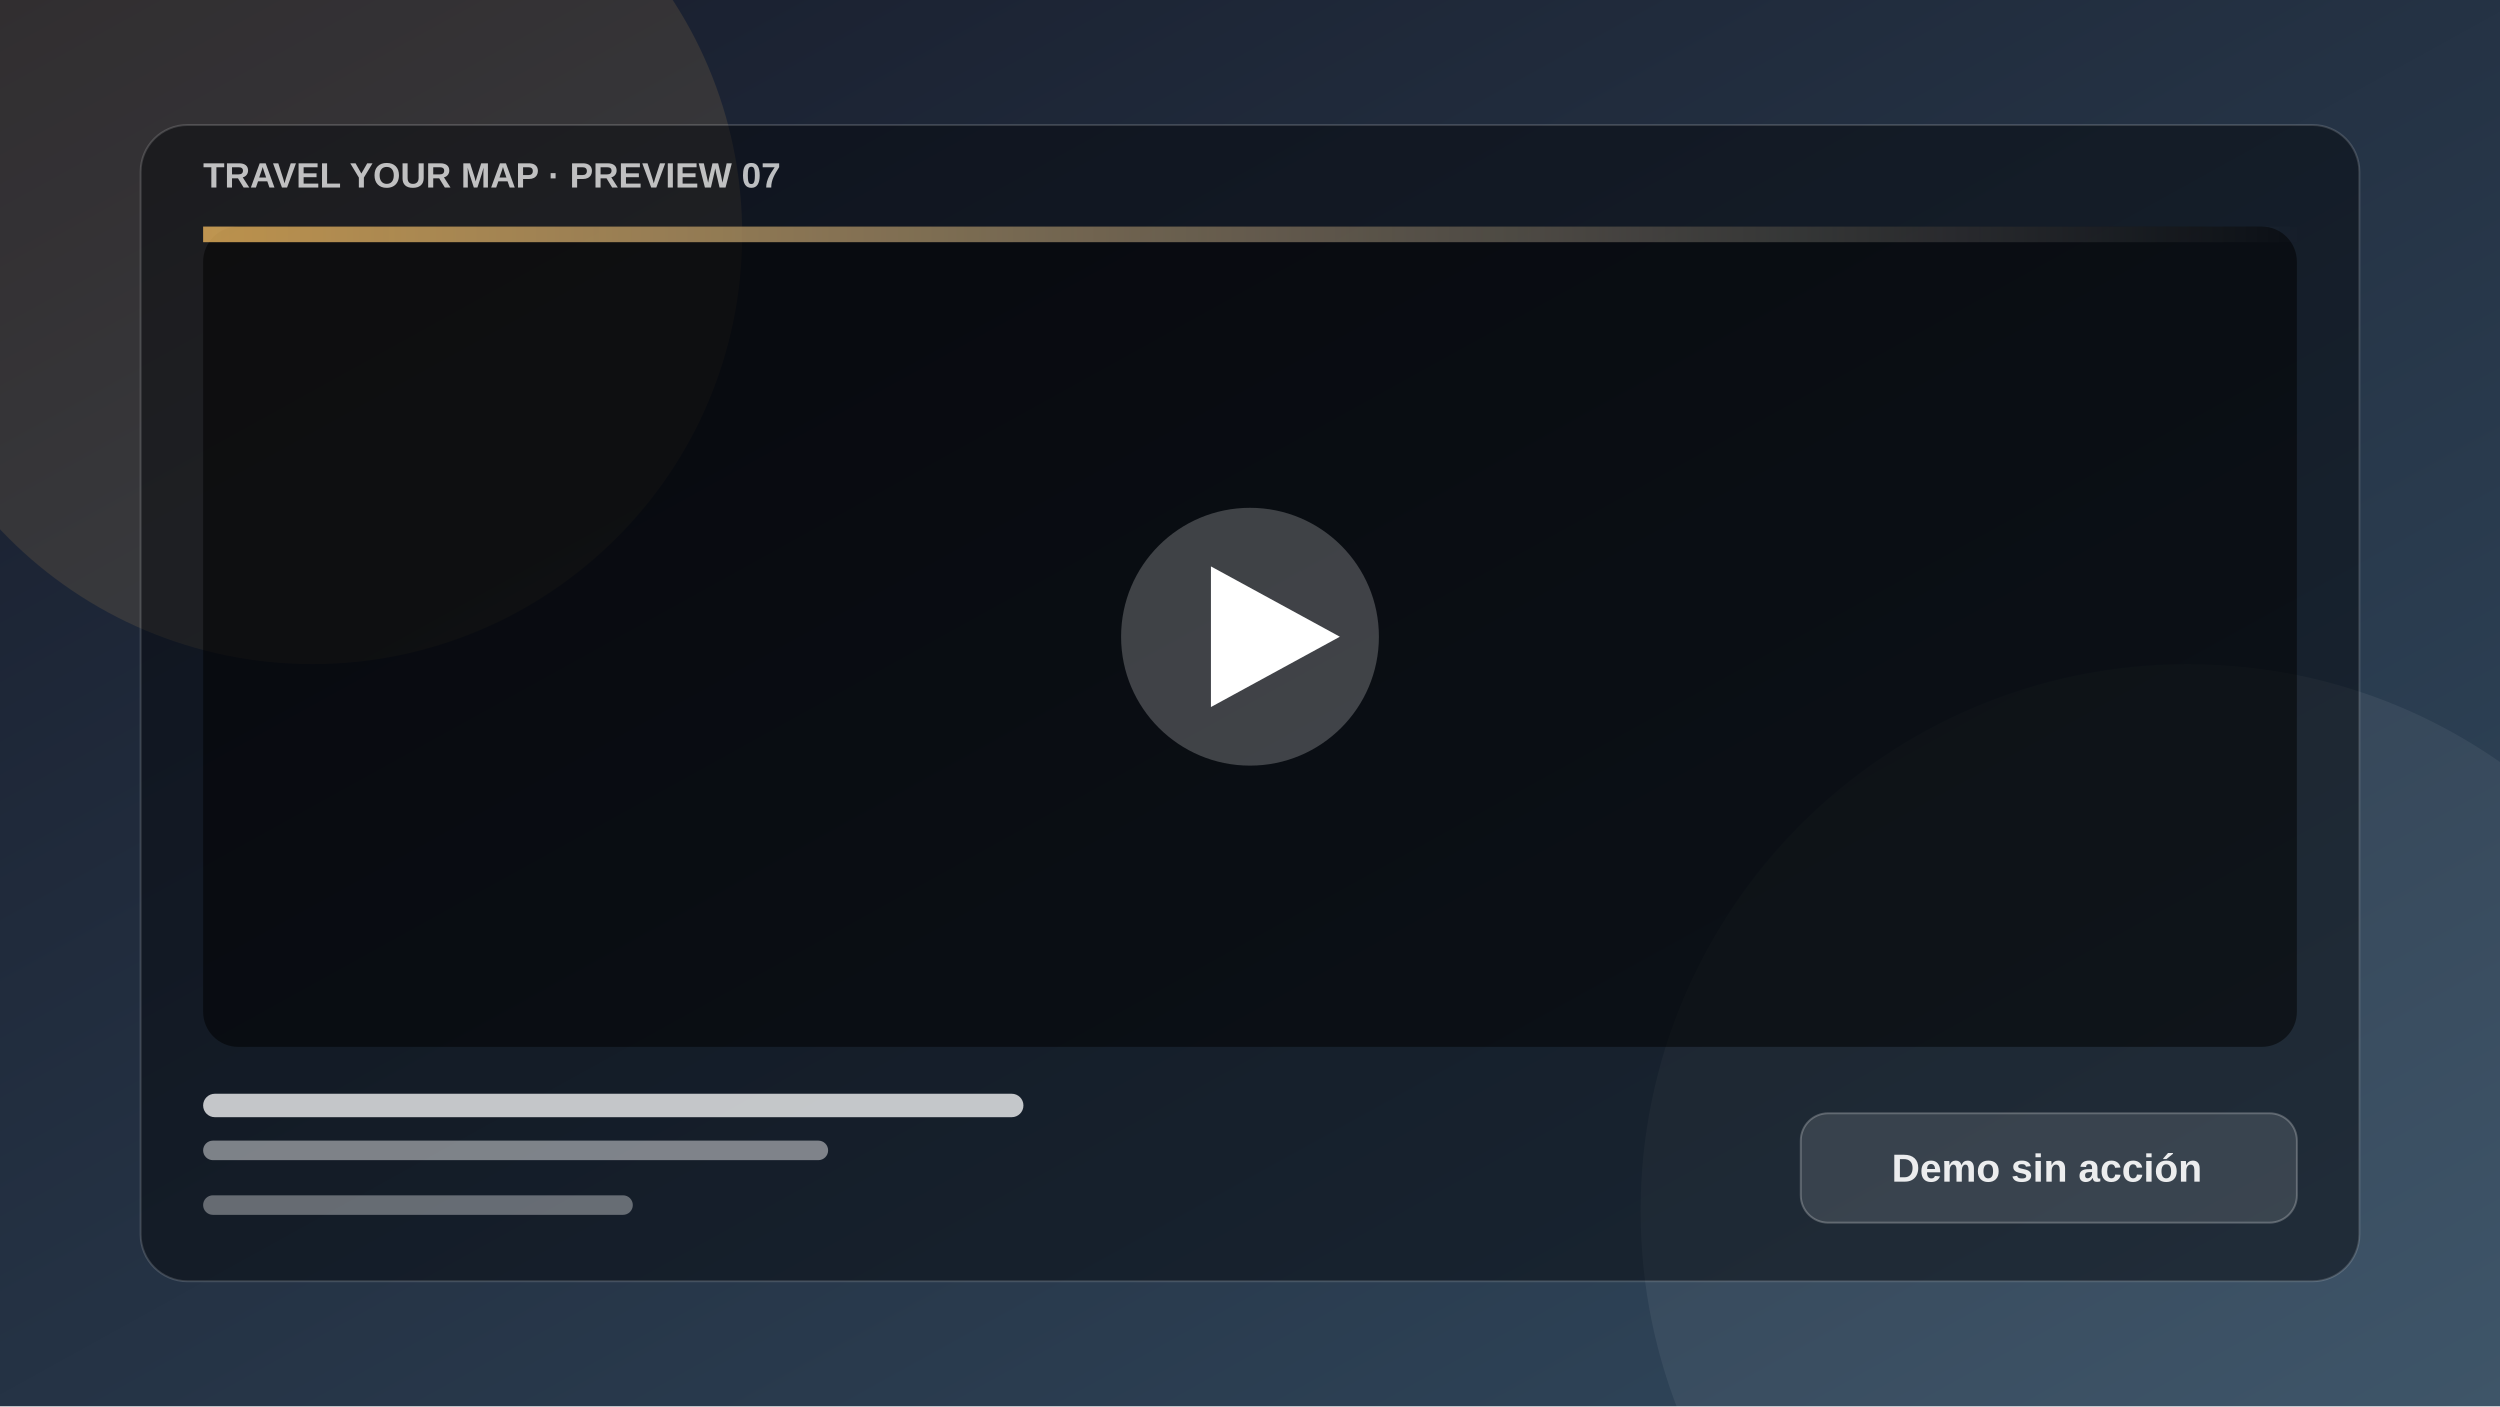
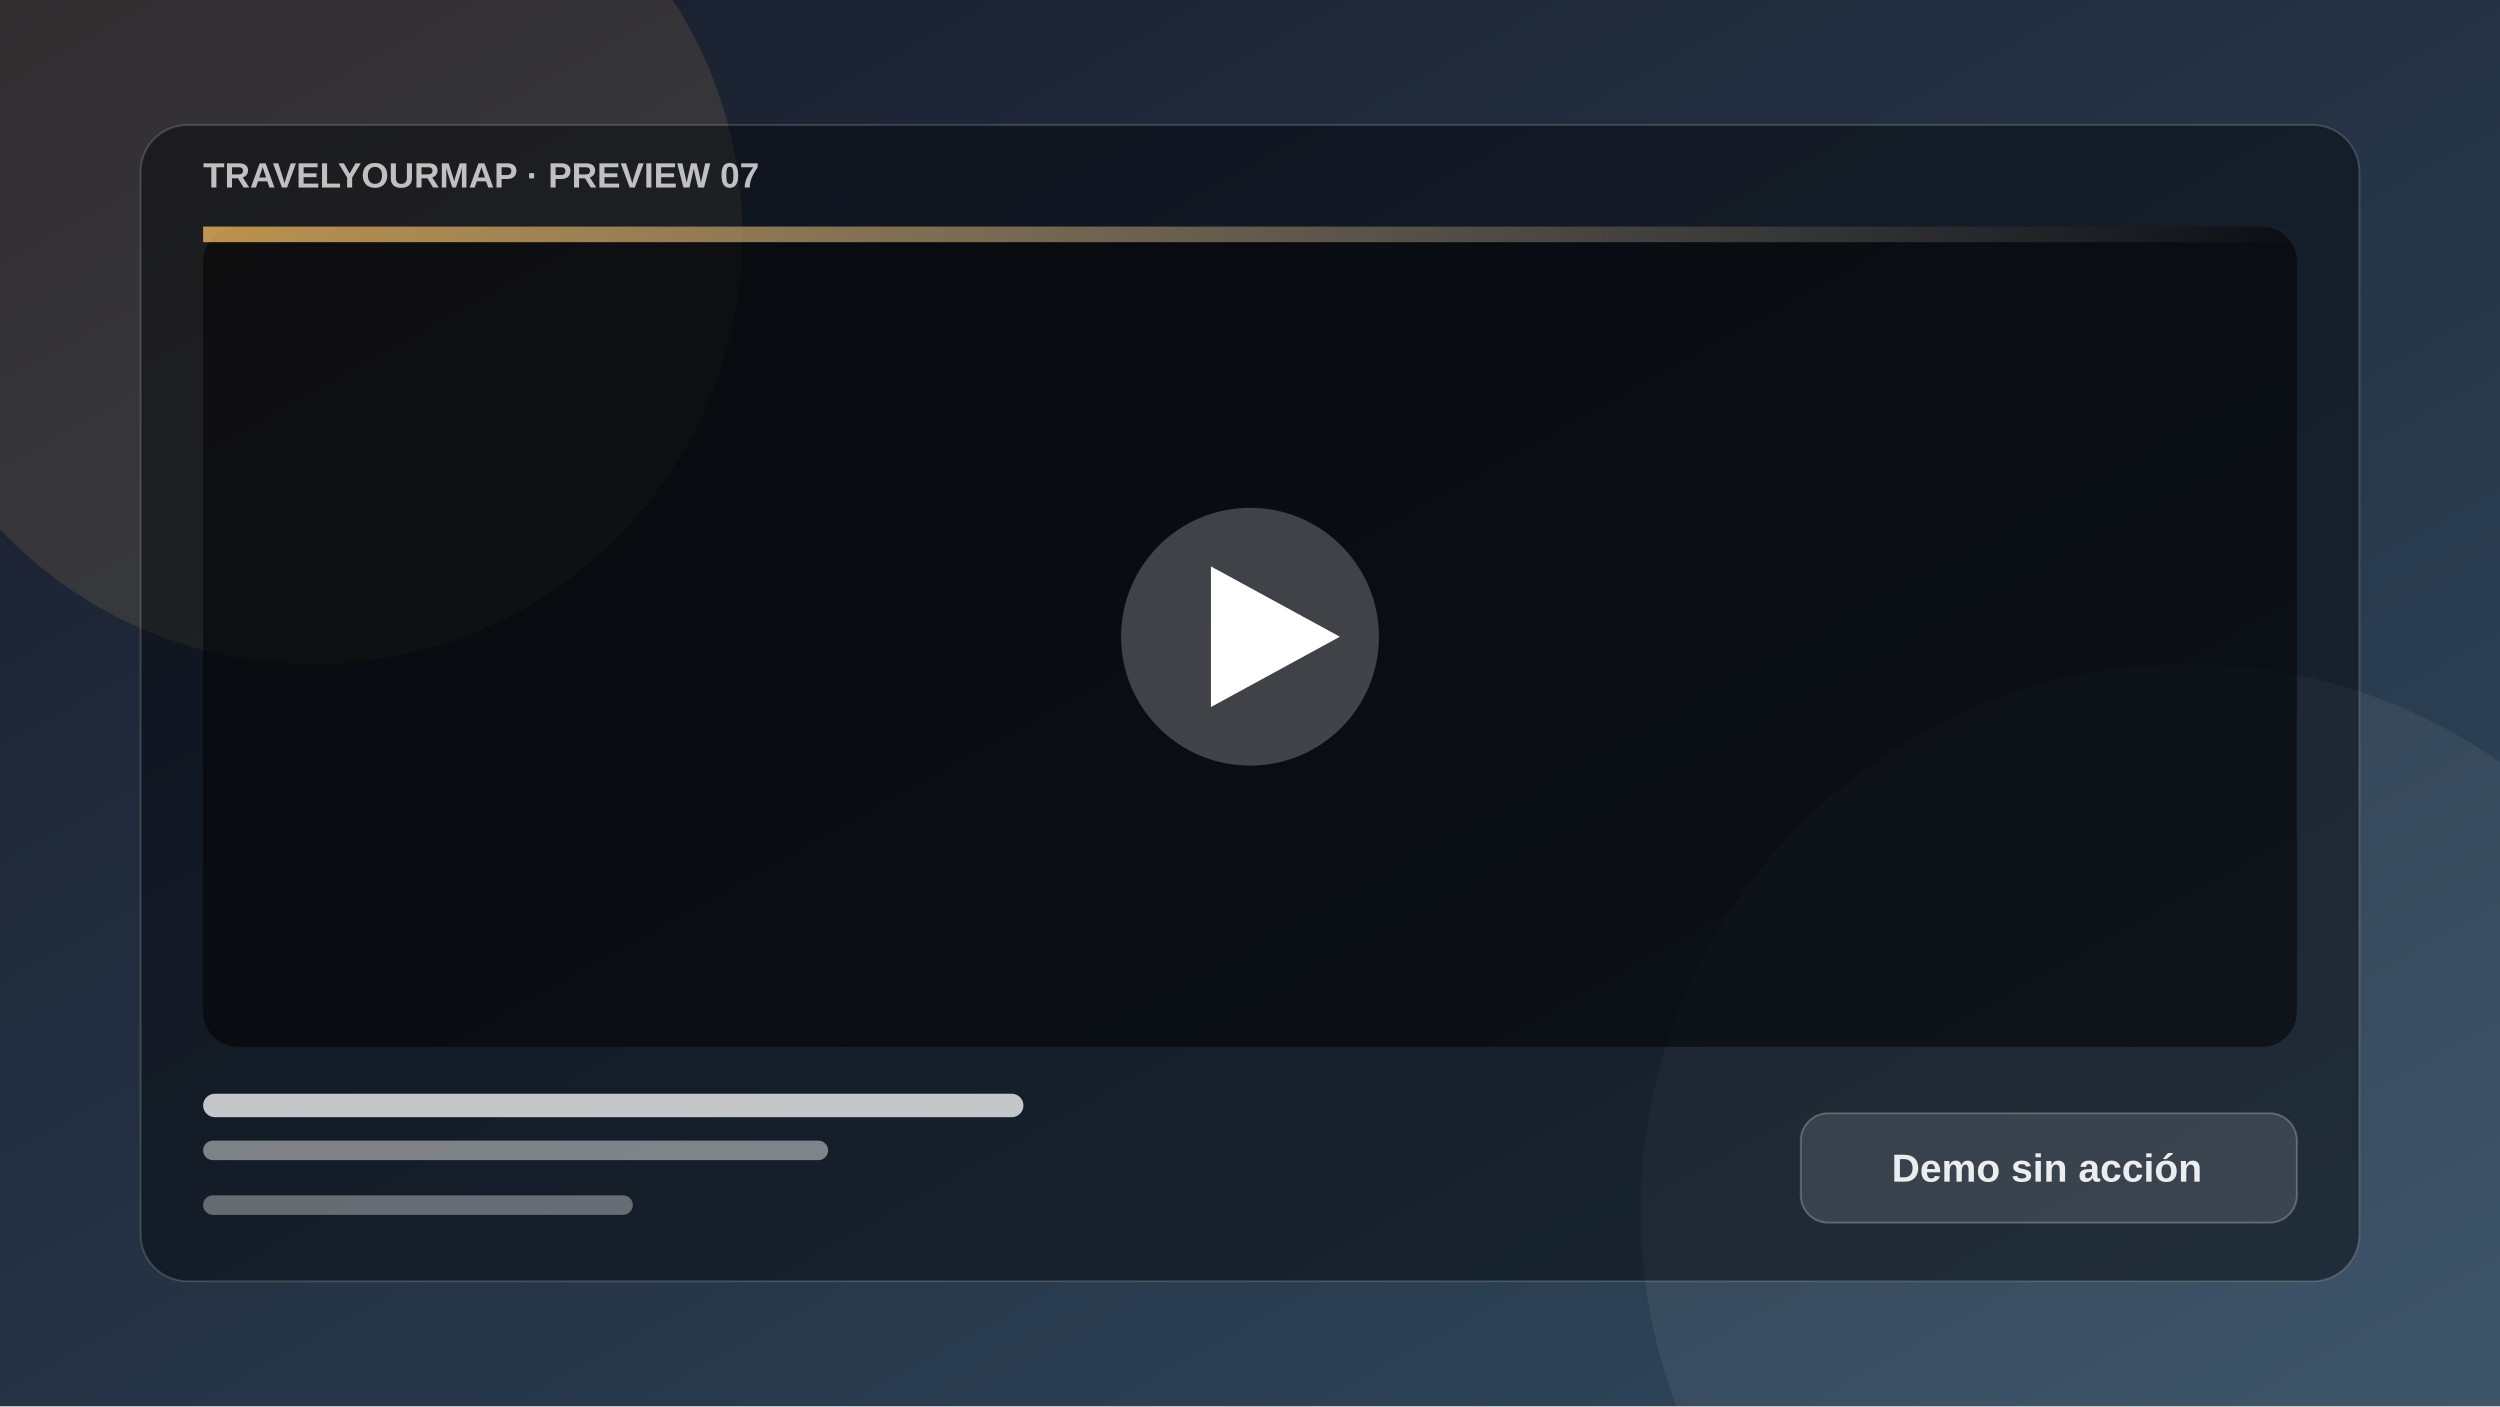
<svg xmlns="http://www.w3.org/2000/svg" width="1280" height="720" viewBox="0 0 1280 720" role="img" aria-label="Travel Demo Preview 07">
  <defs>
    <linearGradient id="bg-07" x1="0" y1="0" x2="1" y2="1">
      <stop offset="0%" stop-color="#171b2a" />
      <stop offset="100%" stop-color="#324a5f" />
    </linearGradient>
    <linearGradient id="glow-07" x1="0" y1="0" x2="1" y2="0">
      <stop offset="0%" stop-color="#f6bd60" stop-opacity="0.75" />
      <stop offset="100%" stop-color="#ffffff" stop-opacity="0" />
    </linearGradient>
  </defs>
  <rect width="1280" height="720" fill="url(#bg-07)" />
  <circle cx="160" cy="120" r="220" fill="#f6bd60" fill-opacity="0.12" />
  <circle cx="1120" cy="620" r="280" fill="#ffffff" fill-opacity="0.06" />
  <rect x="72" y="64" width="1136" height="592" rx="24" fill="#03060a" fill-opacity="0.48" stroke="#ffffff" stroke-opacity="0.16" />
  <rect x="104" y="116" width="1072" height="420" rx="18" fill="#000000" fill-opacity="0.52" />
  <rect x="104" y="116" width="1072" height="8" fill="url(#glow-07)" />
  <circle cx="640" cy="326" r="66" fill="#ffffff" fill-opacity="0.22" />
  <polygon points="620,290 620,362 686,326" fill="#ffffff" />
  <rect x="104" y="560" width="420" height="12" rx="6" fill="#ffffff" fill-opacity="0.75" />
  <rect x="104" y="584" width="320" height="10" rx="5" fill="#ffffff" fill-opacity="0.45" />
  <rect x="104" y="612" width="220" height="10" rx="5" fill="#ffffff" fill-opacity="0.35" />
  <rect x="922" y="570" width="254" height="56" rx="14" fill="#ffffff" fill-opacity="0.12" stroke="#ffffff" stroke-opacity="0.24" />
  <text x="1048" y="605" text-anchor="middle" font-family="Arial, sans-serif" font-size="20" font-weight="700" fill="#ffffff" fill-opacity="0.9">Demo sin acción</text>
-   <text x="104" y="96" font-family="Arial, sans-serif" font-size="18" font-weight="700" fill="#ffffff" fill-opacity="0.72">TRAVEL YOUR MAP · PREVIEW 07</text>
+   <text x="104" y="96" font-family="Arial, sans-serif" font-size="18" font-weight="700" fill="#ffffff" fill-opacity="0.72">TRAVELYOURMAP · PREVIEW 07</text>
</svg>
